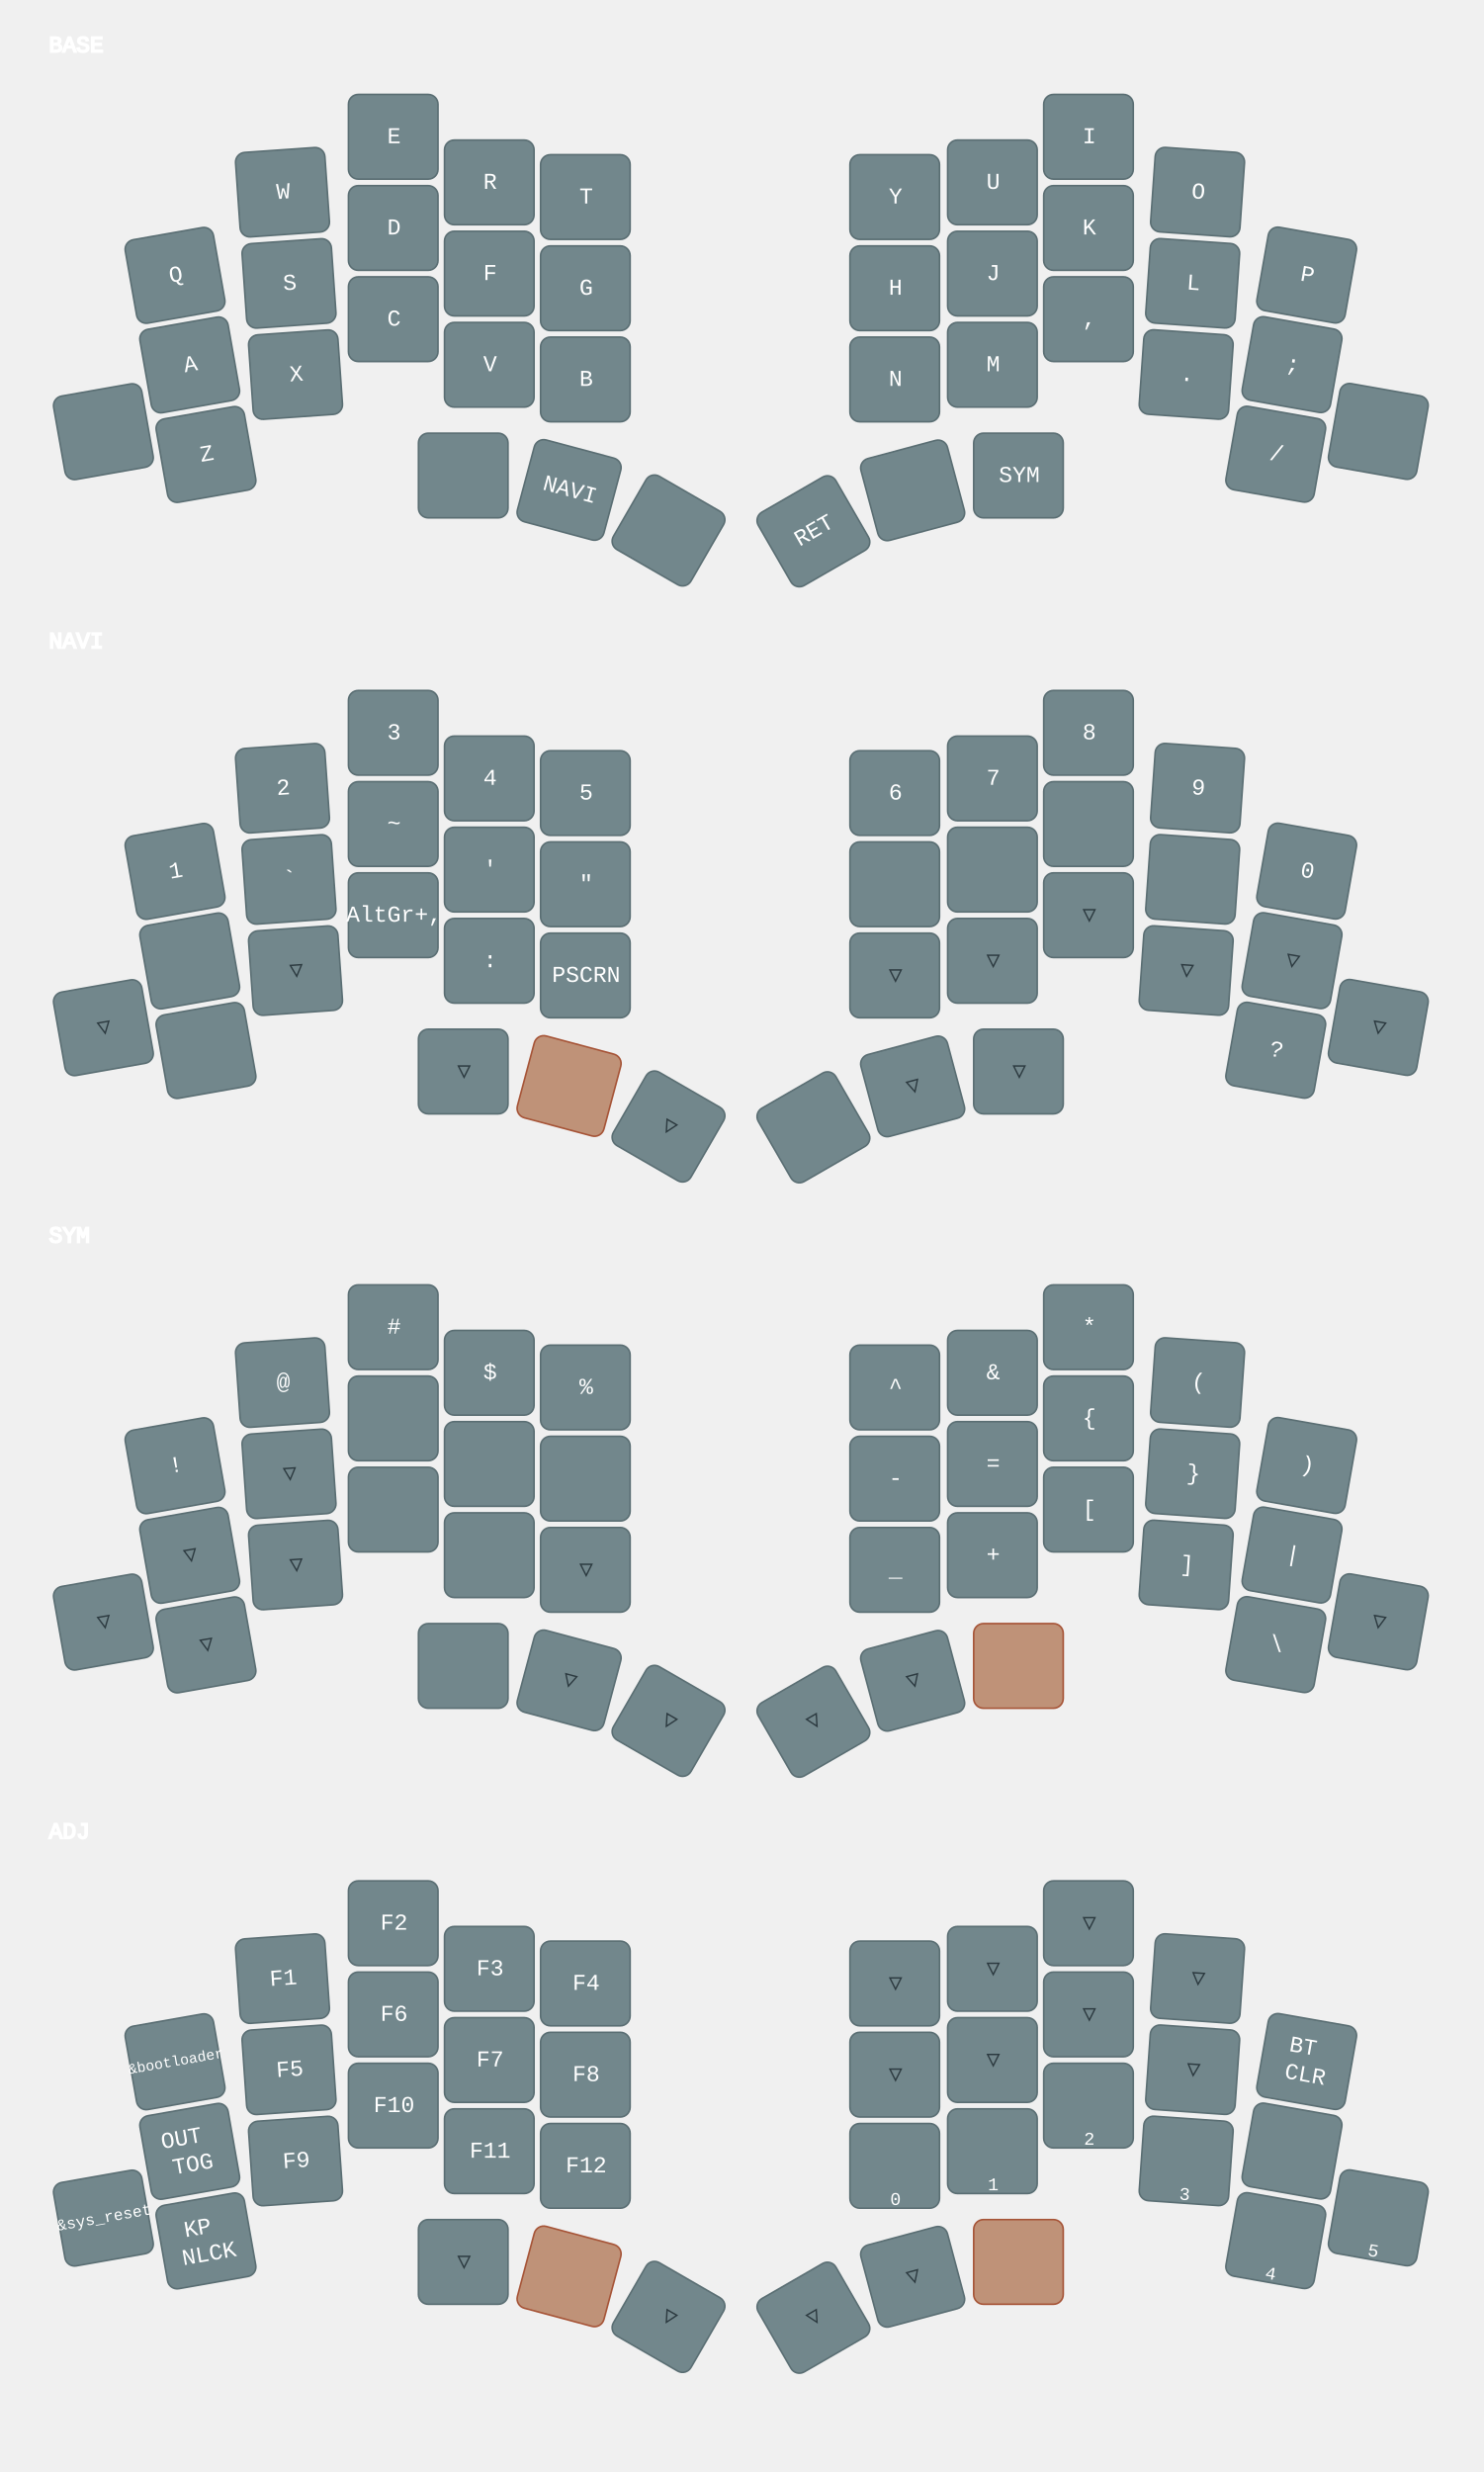
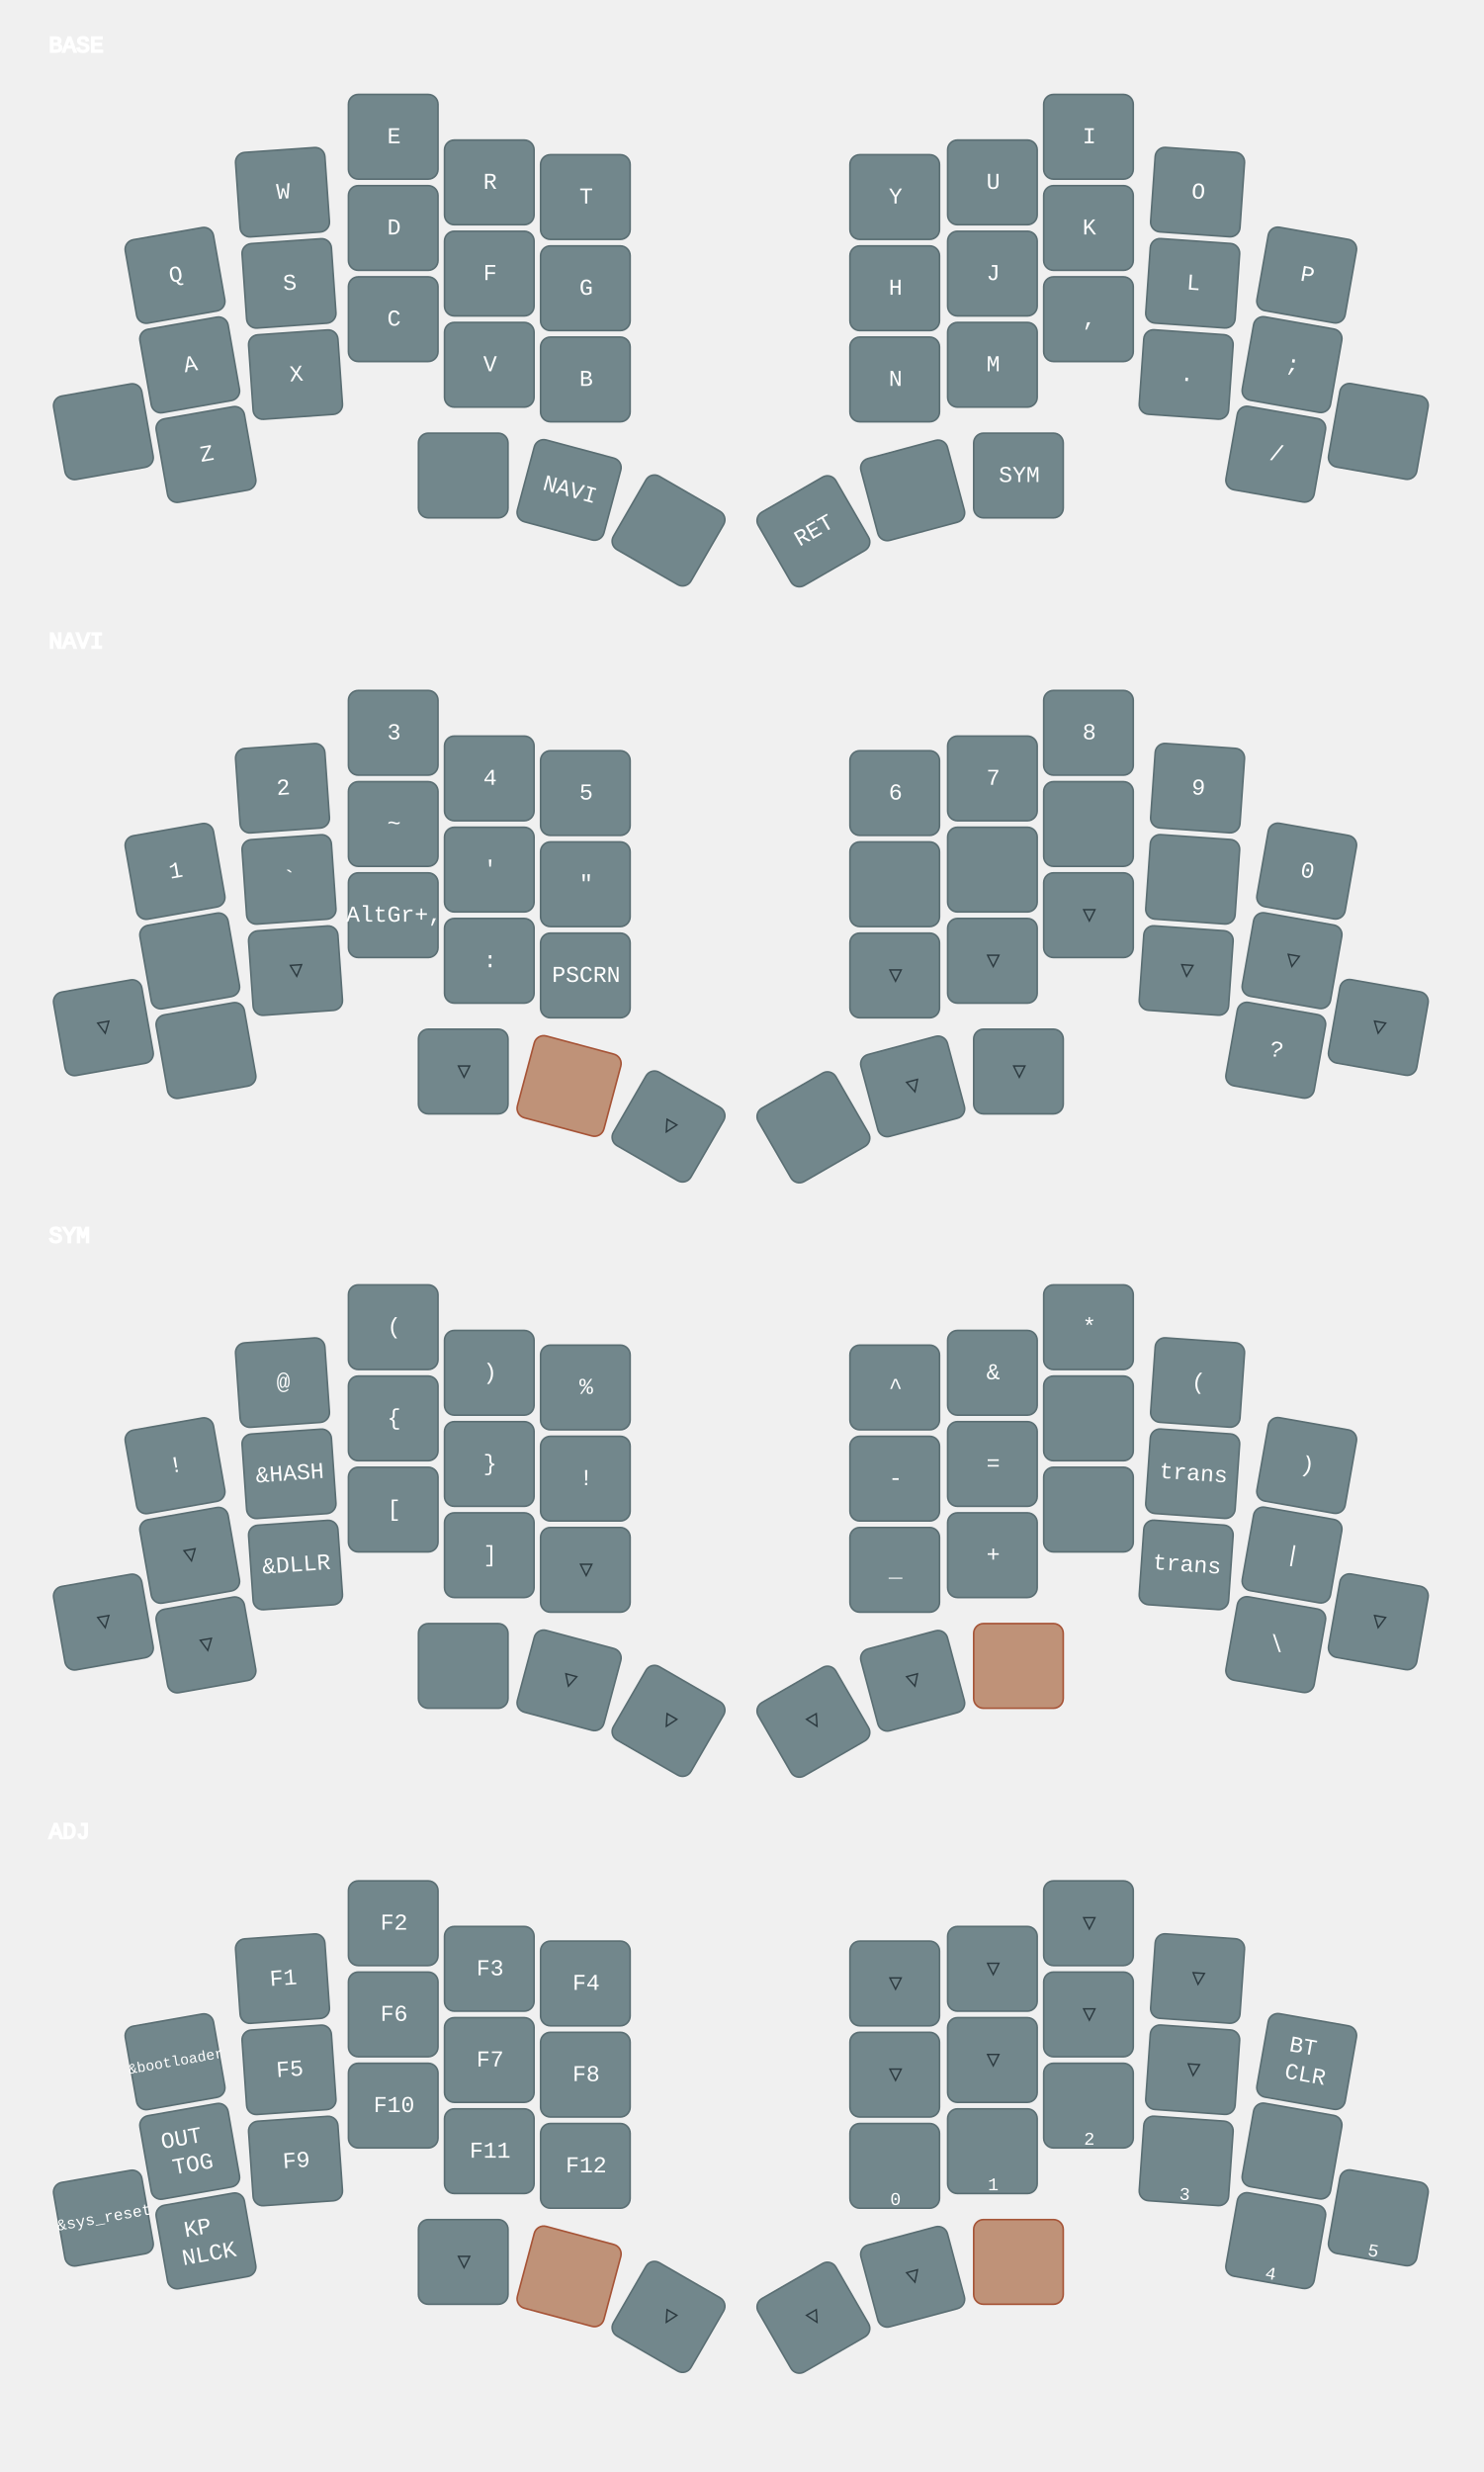
<svg xmlns="http://www.w3.org/2000/svg" xmlns:xlink="http://www.w3.org/1999/xlink" width="911" height="1518" viewBox="0 0 911 1518" class="keymap">
  <defs>/* start glyphs */
<svg id="mdi:apple-keyboard-command">
      <svg id="mdi-apple-keyboard-command" viewBox="0 0 24 24">
        <path d="M6,2A4,4 0 0,1 10,6V8H14V6A4,4 0 0,1 18,2A4,4 0 0,1 22,6A4,4 0 0,1 18,10H16V14H18A4,4 0 0,1 22,18A4,4 0 0,1 18,22A4,4 0 0,1 14,18V16H10V18A4,4 0 0,1 6,22A4,4 0 0,1 2,18A4,4 0 0,1 6,14H8V10H6A4,4 0 0,1 2,6A4,4 0 0,1 6,2M16,18A2,2 0 0,0 18,20A2,2 0 0,0 20,18A2,2 0 0,0 18,16H16V18M14,10H10V14H14V10M6,16A2,2 0 0,0 4,18A2,2 0 0,0 6,20A2,2 0 0,0 8,18V16H6M8,6A2,2 0 0,0 6,4A2,2 0 0,0 4,6A2,2 0 0,0 6,8H8V6M18,8A2,2 0 0,0 20,6A2,2 0 0,0 18,4A2,2 0 0,0 16,6V8H18Z" />
      </svg>
    </svg>
    <svg id="mdi:apple-keyboard-control">
      <svg id="mdi-apple-keyboard-control" viewBox="0 0 24 24">
        <path d="M19.78,11.78L18.36,13.19L12,6.83L5.64,13.19L4.22,11.78L12,4L19.78,11.78Z" />
      </svg>
    </svg>
    <svg id="mdi:apple-keyboard-shift">
      <svg id="mdi-apple-keyboard-shift" viewBox="0 0 24 24">
        <path d="M15,18V12H17.17L12,6.83L6.83,12H9V18H15M12,4L22,14H17V20H7V14H2L12,4Z" />
      </svg>
    </svg>
    <svg id="mdi:arrow-down-bold">
      <svg id="mdi-arrow-down-bold" viewBox="0 0 24 24">
        <path d="M9,4H15V12H19.84L12,19.84L4.16,12H9V4Z" />
      </svg>
    </svg>
    <svg id="mdi:arrow-left-bold">
      <svg id="mdi-arrow-left-bold" viewBox="0 0 24 24">
        <path d="M20,9V15H12V19.84L4.16,12L12,4.16V9H20Z" />
      </svg>
    </svg>
    <svg id="mdi:arrow-right-bold">
      <svg id="mdi-arrow-right-bold" viewBox="0 0 24 24">
        <path d="M4,15V9H12V4.16L19.84,12L12,19.84V15H4Z" />
      </svg>
    </svg>
    <svg id="mdi:arrow-up-bold">
      <svg id="mdi-arrow-up-bold" viewBox="0 0 24 24">
        <path d="M15,20H9V12H4.16L12,4.16L19.84,12H15V20Z" />
      </svg>
    </svg>
    <svg id="mdi:backspace">
      <svg id="mdi-backspace" viewBox="0 0 24 24">
        <path d="M22,3H7C6.31,3 5.77,3.35 5.41,3.88L0,12L5.41,20.11C5.77,20.64 6.31,21 7,21H22A2,2 0 0,0 24,19V5A2,2 0 0,0 22,3M19,15.59L17.59,17L14,13.41L10.41,17L9,15.59L12.59,12L9,8.41L10.41,7L14,10.59L17.59,7L19,8.41L15.41,12" />
      </svg>
    </svg>
    <svg id="mdi:backspace-reverse-outline">
      <svg id="mdi-backspace-reverse-outline" viewBox="0 0 24 24">
        <path d="M5,15.59L6.41,17L10,13.41L13.59,17L15,15.59L11.41,12L15,8.41L13.59,7L10,10.59L6.41,7L5,8.41L8.59,12L5,15.59M2,3A2,2 0 0,0 0,5V19A2,2 0 0,0 2,21H17C17.69,21 18.23,20.64 18.59,20.11L24,12L18.59,3.88C18.23,3.35 17.69,3 17,3H2M2,5H17L21.72,12L17,19H2V5Z" />
      </svg>
    </svg>
    <svg id="mdi:bluetooth-connect">
      <svg id="mdi-bluetooth-connect" viewBox="0 0 24 24">
        <path d="M19,10L17,12L19,14L21,12M14.88,16.29L13,18.17V14.41M13,5.83L14.88,7.71L13,9.58M17.71,7.71L12,2H11V9.58L6.41,5L5,6.41L10.59,12L5,17.58L6.41,19L11,14.41V22H12L17.71,16.29L13.41,12M7,12L5,10L3,12L5,14L7,12Z" />
      </svg>
    </svg>
    <svg id="mdi:bluetooth-off">
      <svg id="mdi-bluetooth-off" viewBox="0 0 24 24">
        <path d="M13,5.83L14.88,7.71L13.28,9.31L14.69,10.72L17.71,7.7L12,2H11V7.03L13,9.03M5.41,4L4,5.41L10.59,12L5,17.59L6.41,19L11,14.41V22H12L16.29,17.71L18.59,20L20,18.59M13,18.17V14.41L14.88,16.29" />
      </svg>
    </svg>
    <svg id="mdi:keyboard-esc">
      <svg id="mdi-keyboard-esc" viewBox="0 0 24 24">
        <path d="M1 7H7V9H3V11H7V13H3V15H7V17H1V7M11 7H15V9H11V11H13C14.11 11 15 11.9 15 13V15C15 16.11 14.11 17 13 17H9V15H13V13H11C9.9 13 9 12.11 9 11V9C9 7.9 9.9 7 11 7M19 7H21C22.11 7 23 7.9 23 9V10H21V9H19V15H21V14H23V15C23 16.11 22.11 17 21 17H19C17.9 17 17 16.11 17 15V9C17 7.9 17.9 7 19 7Z" />
      </svg>
    </svg>
    <svg id="mdi:keyboard-space">
      <svg id="mdi-keyboard-space" viewBox="0 0 24 24">
        <path d="M3 15H5V19H19V15H21V19C21 20.1 20.1 21 19 21H5C3.9 21 3 20.1 3 19V15Z" />
      </svg>
    </svg>
    <svg id="mdi:keyboard-tab">
      <svg id="mdi-keyboard-tab" viewBox="0 0 24 24">
        <path d="M20,18H22V6H20M11.59,7.41L15.17,11H1V13H15.17L11.59,16.58L13,18L19,12L13,6L11.59,7.41Z" />
-       </svg>
-     </svg>
-     <svg id="mdi:play-pause">
-       <svg id="mdi-play-pause" viewBox="0 0 24 24">
-         <path d="M3,5V19L11,12M13,19H16V5H13M18,5V19H21V5" />
-       </svg>
-     </svg>
-     <svg id="mdi:skip-next">
-       <svg id="mdi-skip-next" viewBox="0 0 24 24">
-         <path d="M16,18H18V6H16M6,18L14.5,12L6,6V18Z" />
-       </svg>
-     </svg>
-     <svg id="mdi:skip-previous">
-       <svg id="mdi-skip-previous" viewBox="0 0 24 24">
-         <path d="M6,18V6H8V18H6M9.5,12L18,6V18L9.5,12Z" />
      </svg>
    </svg>
    <svg id="mdi:volume-high">
      <svg id="mdi-volume-high" viewBox="0 0 24 24">
        <path d="M14,3.23V5.29C16.89,6.15 19,8.83 19,12C19,15.17 16.89,17.84 14,18.7V20.77C18,19.86 21,16.28 21,12C21,7.72 18,4.14 14,3.23M16.5,12C16.5,10.23 15.5,8.71 14,7.97V16C15.5,15.29 16.5,13.76 16.5,12M3,9V15H7L12,20V4L7,9H3Z" />
      </svg>
    </svg>
    <svg id="mdi:volume-low">
      <svg id="mdi-volume-low" viewBox="0 0 24 24">
        <path d="M7,9V15H11L16,20V4L11,9H7Z" />
      </svg>
    </svg>
  </defs>/* end glyphs */
<style>/* inherit to force styles through use tags */
svg path {
    fill: inherit;
}

/* font and background color specifications */
svg.keymap {
    font-family: Menlo,SFMono-Regular,Consolas,Liberation Mono,monospace;
    font-size: 14px;
    font-kerning: normal;
    text-rendering: optimizeLegibility;
    fill: #FFF;
    background: #141F26;
}

/* default key styling */
rect.key {
    fill: #72878C;
    stroke: #5A6E73;
    stroke-width: 1;
}

/* default key side styling, only used is draw_key_sides is set */
rect.side {
    filter: brightness(90%);
}

/* color accent for combo boxes */
rect.combo, rect.combo-separate {
    fill: #54929b;
    stroke: #007772;
}

/* color accent for held keys */
rect.held, rect.combo.held {
    stroke: #A65437;
    fill: #BF9278;
    line-height: 2;
}

/* color accent for ghost (optional) keys */
rect.ghost, rect.combo.ghost {
    stroke-dasharray: 4, 4;
    stroke-width: 2;
}

text {
    text-anchor: middle;
    dominant-baseline: middle;
}

/* styling for layer labels */
text.label {
    text-anchor: start;
    stroke: white;
    paint-order: stroke;
}

/* styling for combo tap, and key hold/shifted label text */
text.combo, text.hold, text.shifted {
    font-size: 11px;
}

text.hold {
    text-anchor: middle;
    dominant-baseline: auto;
}

text.shifted {
    text-anchor: middle;
    dominant-baseline: hanging;
}

/* styling for hold/shifted label text in combo box */
text.combo.hold, text.combo.shifted {
    font-size: 8px;
}

/* lighter symbol for transparent keys */
text.trans {
    fill: #2C3A40;
}

/* styling for combo dendrons */
path.combo {
    stroke-width: 1;
    stroke: gray;
    fill: none;
}

/* Start Tabler Icons Cleanup */
/* cannot use height/width with glyphs */
.icon-tabler &gt; path {
    fill: inherit;
    stroke: inherit;
    stroke-width: 2;
}
/* hide tabler's default box */
.icon-tabler &gt; path[stroke="none"][fill="none"] {
    visibility: hidden;
}
/* End Tabler Icons Cleanup */
</style>
  <g transform="translate(30, 0)" class="layer-BASE">
    <text x="0" y="28" class="label" id="BASE">BASE</text>
    <g transform="translate(0, 56)">
      <g transform="translate(78, 113) rotate(-10.0)" class="key keypos-0">
        <rect rx="6" ry="6" x="-28" y="-26" width="55" height="52" class="key" />
        <text x="0" y="0" class="key tap">Q</text>
      </g>
      <g transform="translate(144, 62) rotate(-4.0)" class="key keypos-1">
        <rect rx="6" ry="6" x="-28" y="-26" width="55" height="52" class="key" />
        <text x="0" y="0" class="key tap">W</text>
      </g>
      <g transform="translate(212, 28)" class="key keypos-2">
        <rect rx="6" ry="6" x="-28" y="-26" width="55" height="52" class="key" />
        <text x="0" y="0" class="key tap">E</text>
      </g>
      <g transform="translate(271, 56)" class="key keypos-3">
        <rect rx="6" ry="6" x="-28" y="-26" width="55" height="52" class="key" />
        <text x="0" y="0" class="key tap">R</text>
      </g>
      <g transform="translate(330, 65)" class="key keypos-4">
        <rect rx="6" ry="6" x="-28" y="-26" width="55" height="52" class="key" />
        <text x="0" y="0" class="key tap">T</text>
      </g>
      <g transform="translate(520, 65)" class="key keypos-5">
        <rect rx="6" ry="6" x="-28" y="-26" width="55" height="52" class="key" />
        <text x="0" y="0" class="key tap">Y</text>
      </g>
      <g transform="translate(580, 56)" class="key keypos-6">
        <rect rx="6" ry="6" x="-28" y="-26" width="55" height="52" class="key" />
        <text x="0" y="0" class="key tap">U</text>
      </g>
      <g transform="translate(639, 28)" class="key keypos-7">
        <rect rx="6" ry="6" x="-28" y="-26" width="55" height="52" class="key" />
        <text x="0" y="0" class="key tap">I</text>
      </g>
      <g transform="translate(706, 62) rotate(4.0)" class="key keypos-8">
        <rect rx="6" ry="6" x="-28" y="-26" width="55" height="52" class="key" />
        <text x="0" y="0" class="key tap">O</text>
      </g>
      <g transform="translate(773, 113) rotate(10.0)" class="key keypos-9">
        <rect rx="6" ry="6" x="-28" y="-26" width="55" height="52" class="key" />
        <text x="0" y="0" class="key tap">P</text>
      </g>
      <g transform="translate(87, 168) rotate(-10.0)" class="key keypos-10">
        <rect rx="6" ry="6" x="-28" y="-26" width="55" height="52" class="key" />
        <text x="0" y="0" class="key tap">A</text>
      </g>
      <g transform="translate(148, 118) rotate(-4.0)" class="key keypos-11">
        <rect rx="6" ry="6" x="-28" y="-26" width="55" height="52" class="key" />
        <text x="0" y="0" class="key tap">S</text>
        <use href="#mdi:apple-keyboard-shift" xlink:href="#mdi:apple-keyboard-shift" x="-6" y="12" height="12" width="12.0" class="key hold glyph mdi:apple-keyboard-shift" />
      </g>
      <g transform="translate(212, 84)" class="key keypos-12">
        <rect rx="6" ry="6" x="-28" y="-26" width="55" height="52" class="key" />
        <text x="0" y="0" class="key tap">D</text>
        <use href="#mdi:apple-keyboard-command" xlink:href="#mdi:apple-keyboard-command" x="-6" y="12" height="12" width="12.0" class="key hold glyph mdi:apple-keyboard-command" />
      </g>
      <g transform="translate(271, 112)" class="key keypos-13">
        <rect rx="6" ry="6" x="-28" y="-26" width="55" height="52" class="key" />
        <text x="0" y="0" class="key tap">F</text>
        <use href="#mdi:apple-keyboard-control" xlink:href="#mdi:apple-keyboard-control" x="-6" y="12" height="12" width="12.0" class="key hold glyph mdi:apple-keyboard-control" />
      </g>
      <g transform="translate(330, 121)" class="key keypos-14">
        <rect rx="6" ry="6" x="-28" y="-26" width="55" height="52" class="key" />
        <text x="0" y="0" class="key tap">G</text>
      </g>
      <g transform="translate(520, 121)" class="key keypos-15">
        <rect rx="6" ry="6" x="-28" y="-26" width="55" height="52" class="key" />
        <text x="0" y="0" class="key tap">H</text>
      </g>
      <g transform="translate(580, 112)" class="key keypos-16">
        <rect rx="6" ry="6" x="-28" y="-26" width="55" height="52" class="key" />
        <text x="0" y="0" class="key tap">J</text>
      </g>
      <g transform="translate(639, 84)" class="key keypos-17">
        <rect rx="6" ry="6" x="-28" y="-26" width="55" height="52" class="key" />
        <text x="0" y="0" class="key tap">K</text>
      </g>
      <g transform="translate(703, 118) rotate(4.0)" class="key keypos-18">
        <rect rx="6" ry="6" x="-28" y="-26" width="55" height="52" class="key" />
        <text x="0" y="0" class="key tap">L</text>
      </g>
      <g transform="translate(764, 168) rotate(10.0)" class="key keypos-19">
        <rect rx="6" ry="6" x="-28" y="-26" width="55" height="52" class="key" />
        <text x="0" y="0" class="key tap">;</text>
      </g>
      <g transform="translate(34, 209) rotate(-10.0)" class="key keypos-20">
        <rect rx="6" ry="6" x="-28" y="-26" width="55" height="52" class="key" />
        <use href="#mdi:keyboard-esc" xlink:href="#mdi:keyboard-esc" x="-7" y="-7" height="14" width="14.0" class="key tap glyph mdi:keyboard-esc" />
        <use href="#mdi:apple-keyboard-control" xlink:href="#mdi:apple-keyboard-control" x="-6" y="12" height="12" width="12.0" class="key hold glyph mdi:apple-keyboard-control" />
      </g>
      <g transform="translate(97, 223) rotate(-10.0)" class="key keypos-21">
        <rect rx="6" ry="6" x="-28" y="-26" width="55" height="52" class="key" />
        <text x="0" y="0" class="key tap">Z</text>
      </g>
      <g transform="translate(152, 174) rotate(-4.0)" class="key keypos-22">
        <rect rx="6" ry="6" x="-28" y="-26" width="55" height="52" class="key" />
        <text x="0" y="0" class="key tap">X</text>
      </g>
      <g transform="translate(212, 140)" class="key keypos-23">
        <rect rx="6" ry="6" x="-28" y="-26" width="55" height="52" class="key" />
        <text x="0" y="0" class="key tap">C</text>
      </g>
      <g transform="translate(271, 168)" class="key keypos-24">
        <rect rx="6" ry="6" x="-28" y="-26" width="55" height="52" class="key" />
        <text x="0" y="0" class="key tap">V</text>
      </g>
      <g transform="translate(330, 177)" class="key keypos-25">
        <rect rx="6" ry="6" x="-28" y="-26" width="55" height="52" class="key" />
        <text x="0" y="0" class="key tap">B</text>
      </g>
      <g transform="translate(520, 177)" class="key keypos-26">
        <rect rx="6" ry="6" x="-28" y="-26" width="55" height="52" class="key" />
        <text x="0" y="0" class="key tap">N</text>
      </g>
      <g transform="translate(580, 168)" class="key keypos-27">
        <rect rx="6" ry="6" x="-28" y="-26" width="55" height="52" class="key" />
        <text x="0" y="0" class="key tap">M</text>
      </g>
      <g transform="translate(639, 140)" class="key keypos-28">
        <rect rx="6" ry="6" x="-28" y="-26" width="55" height="52" class="key" />
        <text x="0" y="0" class="key tap">,</text>
      </g>
      <g transform="translate(699, 174) rotate(4.0)" class="key keypos-29">
        <rect rx="6" ry="6" x="-28" y="-26" width="55" height="52" class="key" />
        <text x="0" y="0" class="key tap">.</text>
      </g>
      <g transform="translate(754, 223) rotate(10.0)" class="key keypos-30">
        <rect rx="6" ry="6" x="-28" y="-26" width="55" height="52" class="key" />
        <text x="0" y="0" class="key tap">/</text>
      </g>
      <g transform="translate(817, 209) rotate(10.0)" class="key keypos-31">
        <rect rx="6" ry="6" x="-28" y="-26" width="55" height="52" class="key" />
        <use href="#mdi:apple-keyboard-shift" xlink:href="#mdi:apple-keyboard-shift" x="-7" y="-7" height="14" width="14.0" class="key tap glyph mdi:apple-keyboard-shift" />
      </g>
      <g transform="translate(255, 236)" class="key keypos-32">
        <rect rx="6" ry="6" x="-28" y="-26" width="55" height="52" class="key" />
        <use href="#mdi:backspace" xlink:href="#mdi:backspace" x="-7" y="-7" height="14" width="14.0" class="key tap glyph mdi:backspace" />
        <use href="#mdi:apple-keyboard-command" xlink:href="#mdi:apple-keyboard-command" x="-6" y="12" height="12" width="12.0" class="key hold glyph mdi:apple-keyboard-command" />
      </g>
      <g transform="translate(320, 245) rotate(15.0)" class="key keypos-33">
        <rect rx="6" ry="6" x="-28" y="-26" width="55" height="52" class="key" />
        <a href="#NAVI">
          <text x="0" y="0" class="key tap layer-activator">NAVI</text>
        </a>
      </g>
      <g transform="translate(381, 270) rotate(30.0)" class="key backspace keypos-34">
        <rect rx="6" ry="6" x="-28" y="-26" width="55" height="52" class="key backspace" />
        <use href="#mdi:backspace" xlink:href="#mdi:backspace" x="-7" y="-7" height="14" width="14.0" class="key backspace tap glyph mdi:backspace" />
      </g>
      <g transform="translate(470, 270) rotate(-30.0)" class="key keypos-35">
        <rect rx="6" ry="6" x="-28" y="-26" width="55" height="52" class="key" />
        <text x="0" y="0" class="key tap">RET</text>
      </g>
      <g transform="translate(531, 245) rotate(-15.0)" class="key keypos-36">
        <rect rx="6" ry="6" x="-28" y="-26" width="55" height="52" class="key" />
        <use href="#mdi:keyboard-space" xlink:href="#mdi:keyboard-space" x="-7" y="-7" height="14" width="14.0" class="key tap glyph mdi:keyboard-space" />
      </g>
      <g transform="translate(596, 236)" class="key keypos-37">
        <rect rx="6" ry="6" x="-28" y="-26" width="55" height="52" class="key" />
        <a href="#SYM">
          <text x="0" y="0" class="key tap layer-activator">SYM</text>
        </a>
      </g>
    </g>
  </g>
  <g transform="translate(30, 366)" class="layer-NAVI">
    <text x="0" y="28" class="label" id="NAVI">NAVI</text>
    <g transform="translate(0, 56)">
      <g transform="translate(78, 113) rotate(-10.0)" class="key keypos-0">
        <rect rx="6" ry="6" x="-28" y="-26" width="55" height="52" class="key" />
        <text x="0" y="0" class="key tap">1</text>
      </g>
      <g transform="translate(144, 62) rotate(-4.0)" class="key keypos-1">
        <rect rx="6" ry="6" x="-28" y="-26" width="55" height="52" class="key" />
        <text x="0" y="0" class="key tap">2</text>
      </g>
      <g transform="translate(212, 28)" class="key keypos-2">
        <rect rx="6" ry="6" x="-28" y="-26" width="55" height="52" class="key" />
        <text x="0" y="0" class="key tap">3</text>
      </g>
      <g transform="translate(271, 56)" class="key keypos-3">
        <rect rx="6" ry="6" x="-28" y="-26" width="55" height="52" class="key" />
        <text x="0" y="0" class="key tap">4</text>
      </g>
      <g transform="translate(330, 65)" class="key keypos-4">
        <rect rx="6" ry="6" x="-28" y="-26" width="55" height="52" class="key" />
        <text x="0" y="0" class="key tap">5</text>
      </g>
      <g transform="translate(520, 65)" class="key keypos-5">
        <rect rx="6" ry="6" x="-28" y="-26" width="55" height="52" class="key" />
        <text x="0" y="0" class="key tap">6</text>
      </g>
      <g transform="translate(580, 56)" class="key keypos-6">
        <rect rx="6" ry="6" x="-28" y="-26" width="55" height="52" class="key" />
        <text x="0" y="0" class="key tap">7</text>
      </g>
      <g transform="translate(639, 28)" class="key keypos-7">
        <rect rx="6" ry="6" x="-28" y="-26" width="55" height="52" class="key" />
        <text x="0" y="0" class="key tap">8</text>
      </g>
      <g transform="translate(706, 62) rotate(4.0)" class="key keypos-8">
        <rect rx="6" ry="6" x="-28" y="-26" width="55" height="52" class="key" />
        <text x="0" y="0" class="key tap">9</text>
      </g>
      <g transform="translate(773, 113) rotate(10.0)" class="key keypos-9">
        <rect rx="6" ry="6" x="-28" y="-26" width="55" height="52" class="key" />
        <text x="0" y="0" class="key tap">0</text>
      </g>
      <g transform="translate(87, 168) rotate(-10.0)" class="key keypos-10">
        <rect rx="6" ry="6" x="-28" y="-26" width="55" height="52" class="key" />
        <use href="#mdi:keyboard-tab" xlink:href="#mdi:keyboard-tab" x="-7" y="-7" height="14" width="14.0" class="key tap glyph mdi:keyboard-tab" />
      </g>
      <g transform="translate(148, 118) rotate(-4.0)" class="key keypos-11">
        <rect rx="6" ry="6" x="-28" y="-26" width="55" height="52" class="key" />
        <text x="0" y="0" class="key tap">`</text>
      </g>
      <g transform="translate(212, 84)" class="key keypos-12">
        <rect rx="6" ry="6" x="-28" y="-26" width="55" height="52" class="key" />
        <text x="0" y="0" class="key tap">~</text>
      </g>
      <g transform="translate(271, 112)" class="key keypos-13">
        <rect rx="6" ry="6" x="-28" y="-26" width="55" height="52" class="key" />
        <text x="0" y="0" class="key tap">'</text>
      </g>
      <g transform="translate(330, 121)" class="key keypos-14">
        <rect rx="6" ry="6" x="-28" y="-26" width="55" height="52" class="key" />
        <text x="0" y="0" class="key tap">"</text>
      </g>
      <g transform="translate(520, 121)" class="key keypos-15">
        <rect rx="6" ry="6" x="-28" y="-26" width="55" height="52" class="key" />
        <use href="#mdi:arrow-left-bold" xlink:href="#mdi:arrow-left-bold" x="-7" y="-7" height="14" width="14.0" class="key tap glyph mdi:arrow-left-bold" />
      </g>
      <g transform="translate(580, 112)" class="key keypos-16">
        <rect rx="6" ry="6" x="-28" y="-26" width="55" height="52" class="key" />
        <use href="#mdi:arrow-down-bold" xlink:href="#mdi:arrow-down-bold" x="-7" y="-7" height="14" width="14.0" class="key tap glyph mdi:arrow-down-bold" />
      </g>
      <g transform="translate(639, 84)" class="key keypos-17">
        <rect rx="6" ry="6" x="-28" y="-26" width="55" height="52" class="key" />
        <use href="#mdi:arrow-up-bold" xlink:href="#mdi:arrow-up-bold" x="-7" y="-7" height="14" width="14.0" class="key tap glyph mdi:arrow-up-bold" />
      </g>
      <g transform="translate(703, 118) rotate(4.0)" class="key keypos-18">
        <rect rx="6" ry="6" x="-28" y="-26" width="55" height="52" class="key" />
        <use href="#mdi:arrow-right-bold" xlink:href="#mdi:arrow-right-bold" x="-7" y="-7" height="14" width="14.0" class="key tap glyph mdi:arrow-right-bold" />
      </g>
      <g transform="translate(764, 168) rotate(10.0)" class="key trans keypos-19">
        <rect rx="6" ry="6" x="-28" y="-26" width="55" height="52" class="key trans" />
        <text x="0" y="0" class="key trans tap">▽</text>
      </g>
      <g transform="translate(34, 209) rotate(-10.0)" class="key trans keypos-20">
        <rect rx="6" ry="6" x="-28" y="-26" width="55" height="52" class="key trans" />
        <text x="0" y="0" class="key trans tap">▽</text>
      </g>
      <g transform="translate(97, 223) rotate(-10.0)" class="key keypos-21">
        <rect rx="6" ry="6" x="-28" y="-26" width="55" height="52" class="key" />
        <use href="#mdi:apple-keyboard-shift" xlink:href="#mdi:apple-keyboard-shift" x="-7" y="-7" height="14" width="14.0" class="key tap glyph mdi:apple-keyboard-shift" />
      </g>
      <g transform="translate(152, 174) rotate(-4.0)" class="key trans keypos-22">
        <rect rx="6" ry="6" x="-28" y="-26" width="55" height="52" class="key trans" />
        <text x="0" y="0" class="key trans tap">▽</text>
      </g>
      <g transform="translate(212, 140)" class="key keypos-23">
        <rect rx="6" ry="6" x="-28" y="-26" width="55" height="52" class="key" />
        <text x="0" y="0" class="key tap">AltGr+,</text>
      </g>
      <g transform="translate(271, 168)" class="key keypos-24">
        <rect rx="6" ry="6" x="-28" y="-26" width="55" height="52" class="key" />
        <text x="0" y="0" class="key tap">:</text>
      </g>
      <g transform="translate(330, 177)" class="key keypos-25">
        <rect rx="6" ry="6" x="-28" y="-26" width="55" height="52" class="key" />
        <text x="0" y="0" class="key tap">PSCRN</text>
      </g>
      <g transform="translate(520, 177)" class="key trans keypos-26">
        <rect rx="6" ry="6" x="-28" y="-26" width="55" height="52" class="key trans" />
        <text x="0" y="0" class="key trans tap">▽</text>
      </g>
      <g transform="translate(580, 168)" class="key trans keypos-27">
        <rect rx="6" ry="6" x="-28" y="-26" width="55" height="52" class="key trans" />
        <text x="0" y="0" class="key trans tap">▽</text>
      </g>
      <g transform="translate(639, 140)" class="key trans keypos-28">
        <rect rx="6" ry="6" x="-28" y="-26" width="55" height="52" class="key trans" />
        <text x="0" y="0" class="key trans tap">▽</text>
      </g>
      <g transform="translate(699, 174) rotate(4.0)" class="key trans keypos-29">
        <rect rx="6" ry="6" x="-28" y="-26" width="55" height="52" class="key trans" />
        <text x="0" y="0" class="key trans tap">▽</text>
      </g>
      <g transform="translate(754, 223) rotate(10.0)" class="key keypos-30">
        <rect rx="6" ry="6" x="-28" y="-26" width="55" height="52" class="key" />
        <text x="0" y="0" class="key tap">?</text>
      </g>
      <g transform="translate(817, 209) rotate(10.0)" class="key trans keypos-31">
        <rect rx="6" ry="6" x="-28" y="-26" width="55" height="52" class="key trans" />
        <text x="0" y="0" class="key trans tap">▽</text>
      </g>
      <g transform="translate(255, 236)" class="key trans keypos-32">
        <rect rx="6" ry="6" x="-28" y="-26" width="55" height="52" class="key trans" />
        <text x="0" y="0" class="key trans tap">▽</text>
      </g>
      <g transform="translate(320, 245) rotate(15.0)" class="key held keypos-33">
        <rect rx="6" ry="6" x="-28" y="-26" width="55" height="52" class="key held" />
      </g>
      <g transform="translate(381, 270) rotate(30.0)" class="key trans keypos-34">
        <rect rx="6" ry="6" x="-28" y="-26" width="55" height="52" class="key trans" />
        <text x="0" y="0" class="key trans tap">▽</text>
      </g>
      <g transform="translate(470, 270) rotate(-30.0)" class="key backspace keypos-35">
        <rect rx="6" ry="6" x="-28" y="-26" width="55" height="52" class="key backspace" />
        <use href="#mdi:backspace" xlink:href="#mdi:backspace" x="-7" y="-7" height="14" width="14.0" class="key backspace tap glyph mdi:backspace" />
      </g>
      <g transform="translate(531, 245) rotate(-15.0)" class="key trans keypos-36">
        <rect rx="6" ry="6" x="-28" y="-26" width="55" height="52" class="key trans" />
        <text x="0" y="0" class="key trans tap">▽</text>
      </g>
      <g transform="translate(596, 236)" class="key trans keypos-37">
        <rect rx="6" ry="6" x="-28" y="-26" width="55" height="52" class="key trans" />
        <text x="0" y="0" class="key trans tap">▽</text>
      </g>
    </g>
  </g>
  <g transform="translate(30, 731)" class="layer-SYM">
    <text x="0" y="28" class="label" id="SYM">SYM</text>
    <g transform="translate(0, 56)">
      <g transform="translate(78, 113) rotate(-10.0)" class="key keypos-0">
        <rect rx="6" ry="6" x="-28" y="-26" width="55" height="52" class="key" />
        <text x="0" y="0" class="key tap">!</text>
      </g>
      <g transform="translate(144, 62) rotate(-4.0)" class="key keypos-1">
        <rect rx="6" ry="6" x="-28" y="-26" width="55" height="52" class="key" />
        <text x="0" y="0" class="key tap">@</text>
      </g>
      <g transform="translate(212, 28)" class="key keypos-2">
        <rect rx="6" ry="6" x="-28" y="-26" width="55" height="52" class="key" />
-         <text x="0" y="0" class="key tap">#</text>
+         <text x="0" y="0" class="key tap">(</text>
      </g>
      <g transform="translate(271, 56)" class="key keypos-3">
        <rect rx="6" ry="6" x="-28" y="-26" width="55" height="52" class="key" />
-         <text x="0" y="0" class="key tap">$</text>
+         <text x="0" y="0" class="key tap">)</text>
      </g>
      <g transform="translate(330, 65)" class="key keypos-4">
        <rect rx="6" ry="6" x="-28" y="-26" width="55" height="52" class="key" />
        <text x="0" y="0" class="key tap">%</text>
      </g>
      <g transform="translate(520, 65)" class="key keypos-5">
        <rect rx="6" ry="6" x="-28" y="-26" width="55" height="52" class="key" />
        <text x="0" y="0" class="key tap">^</text>
      </g>
      <g transform="translate(580, 56)" class="key keypos-6">
        <rect rx="6" ry="6" x="-28" y="-26" width="55" height="52" class="key" />
        <text x="0" y="0" class="key tap">&amp;</text>
      </g>
      <g transform="translate(639, 28)" class="key keypos-7">
        <rect rx="6" ry="6" x="-28" y="-26" width="55" height="52" class="key" />
        <text x="0" y="0" class="key tap">*</text>
      </g>
      <g transform="translate(706, 62) rotate(4.0)" class="key keypos-8">
        <rect rx="6" ry="6" x="-28" y="-26" width="55" height="52" class="key" />
        <text x="0" y="0" class="key tap">(</text>
      </g>
      <g transform="translate(773, 113) rotate(10.0)" class="key keypos-9">
        <rect rx="6" ry="6" x="-28" y="-26" width="55" height="52" class="key" />
        <text x="0" y="0" class="key tap">)</text>
      </g>
      <g transform="translate(87, 168) rotate(-10.0)" class="key trans keypos-10">
        <rect rx="6" ry="6" x="-28" y="-26" width="55" height="52" class="key trans" />
        <text x="0" y="0" class="key trans tap">▽</text>
      </g>
-       <g transform="translate(148, 118) rotate(-4.0)" class="key trans keypos-11">
-         <rect rx="6" ry="6" x="-28" y="-26" width="55" height="52" class="key trans" />
-         <text x="0" y="0" class="key trans tap">▽</text>
+       <g transform="translate(148, 118) rotate(-4.0)" class="key keypos-11">
+         <rect rx="6" ry="6" x="-28" y="-26" width="55" height="52" class="key" />
+         <text x="0" y="0" class="key tap">&amp;HASH</text>
      </g>
      <g transform="translate(212, 84)" class="key keypos-12">
        <rect rx="6" ry="6" x="-28" y="-26" width="55" height="52" class="key" />
+         <text x="0" y="0" class="key tap">{</text>
+       </g>
+       <g transform="translate(271, 112)" class="key keypos-13">
+         <rect rx="6" ry="6" x="-28" y="-26" width="55" height="52" class="key" />
+         <text x="0" y="0" class="key tap">}</text>
+       </g>
+       <g transform="translate(330, 121)" class="key keypos-14">
+         <rect rx="6" ry="6" x="-28" y="-26" width="55" height="52" class="key" />
+         <text x="0" y="0" class="key tap">!</text>
+       </g>
+       <g transform="translate(520, 121)" class="key keypos-15">
+         <rect rx="6" ry="6" x="-28" y="-26" width="55" height="52" class="key" />
+         <text x="0" y="0" class="key tap">-</text>
+       </g>
+       <g transform="translate(580, 112)" class="key keypos-16">
+         <rect rx="6" ry="6" x="-28" y="-26" width="55" height="52" class="key" />
+         <text x="0" y="0" class="key tap">=</text>
+       </g>
+       <g transform="translate(639, 84)" class="key keypos-17">
+         <rect rx="6" ry="6" x="-28" y="-26" width="55" height="52" class="key" />
        <use href="#mdi:volume-high" xlink:href="#mdi:volume-high" x="-7" y="-7" height="14" width="14.0" class="key tap glyph mdi:volume-high" />
      </g>
-       <g transform="translate(271, 112)" class="key keypos-13">
-         <rect rx="6" ry="6" x="-28" y="-26" width="55" height="52" class="key" />
-         <use href="#mdi:skip-next" xlink:href="#mdi:skip-next" x="-7" y="-7" height="14" width="14.0" class="key tap glyph mdi:skip-next" />
-       </g>
-       <g transform="translate(330, 121)" class="key keypos-14">
-         <rect rx="6" ry="6" x="-28" y="-26" width="55" height="52" class="key" />
-         <use href="#mdi:play-pause" xlink:href="#mdi:play-pause" x="-7" y="-7" height="14" width="14.0" class="key tap glyph mdi:play-pause" />
-       </g>
-       <g transform="translate(520, 121)" class="key keypos-15">
-         <rect rx="6" ry="6" x="-28" y="-26" width="55" height="52" class="key" />
-         <text x="0" y="0" class="key tap">-</text>
-       </g>
-       <g transform="translate(580, 112)" class="key keypos-16">
-         <rect rx="6" ry="6" x="-28" y="-26" width="55" height="52" class="key" />
-         <text x="0" y="0" class="key tap">=</text>
-       </g>
-       <g transform="translate(639, 84)" class="key keypos-17">
-         <rect rx="6" ry="6" x="-28" y="-26" width="55" height="52" class="key" />
-         <text x="0" y="0" class="key tap">{</text>
-       </g>
      <g transform="translate(703, 118) rotate(4.0)" class="key keypos-18">
        <rect rx="6" ry="6" x="-28" y="-26" width="55" height="52" class="key" />
-         <text x="0" y="0" class="key tap">}</text>
+         <text x="0" y="0" class="key tap">trans</text>
      </g>
      <g transform="translate(764, 168) rotate(10.0)" class="key keypos-19">
        <rect rx="6" ry="6" x="-28" y="-26" width="55" height="52" class="key" />
        <text x="0" y="0" class="key tap">|</text>
      </g>
      <g transform="translate(34, 209) rotate(-10.0)" class="key trans keypos-20">
        <rect rx="6" ry="6" x="-28" y="-26" width="55" height="52" class="key trans" />
        <text x="0" y="0" class="key trans tap">▽</text>
      </g>
      <g transform="translate(97, 223) rotate(-10.0)" class="key trans keypos-21">
        <rect rx="6" ry="6" x="-28" y="-26" width="55" height="52" class="key trans" />
        <text x="0" y="0" class="key trans tap">▽</text>
      </g>
-       <g transform="translate(152, 174) rotate(-4.0)" class="key trans keypos-22">
-         <rect rx="6" ry="6" x="-28" y="-26" width="55" height="52" class="key trans" />
-         <text x="0" y="0" class="key trans tap">▽</text>
+       <g transform="translate(152, 174) rotate(-4.0)" class="key keypos-22">
+         <rect rx="6" ry="6" x="-28" y="-26" width="55" height="52" class="key" />
+         <text x="0" y="0" class="key tap">&amp;DLLR</text>
      </g>
      <g transform="translate(212, 140)" class="key keypos-23">
        <rect rx="6" ry="6" x="-28" y="-26" width="55" height="52" class="key" />
+         <text x="0" y="0" class="key tap">[</text>
+       </g>
+       <g transform="translate(271, 168)" class="key keypos-24">
+         <rect rx="6" ry="6" x="-28" y="-26" width="55" height="52" class="key" />
+         <text x="0" y="0" class="key tap">]</text>
+       </g>
+       <g transform="translate(330, 177)" class="key trans keypos-25">
+         <rect rx="6" ry="6" x="-28" y="-26" width="55" height="52" class="key trans" />
+         <text x="0" y="0" class="key trans tap">▽</text>
+       </g>
+       <g transform="translate(520, 177)" class="key keypos-26">
+         <rect rx="6" ry="6" x="-28" y="-26" width="55" height="52" class="key" />
+         <text x="0" y="0" class="key tap">_</text>
+       </g>
+       <g transform="translate(580, 168)" class="key keypos-27">
+         <rect rx="6" ry="6" x="-28" y="-26" width="55" height="52" class="key" />
+         <text x="0" y="0" class="key tap">+</text>
+       </g>
+       <g transform="translate(639, 140)" class="key keypos-28">
+         <rect rx="6" ry="6" x="-28" y="-26" width="55" height="52" class="key" />
        <use href="#mdi:volume-low" xlink:href="#mdi:volume-low" x="-7" y="-7" height="14" width="14.0" class="key tap glyph mdi:volume-low" />
      </g>
-       <g transform="translate(271, 168)" class="key keypos-24">
-         <rect rx="6" ry="6" x="-28" y="-26" width="55" height="52" class="key" />
-         <use href="#mdi:skip-previous" xlink:href="#mdi:skip-previous" x="-7" y="-7" height="14" width="14.0" class="key tap glyph mdi:skip-previous" />
-       </g>
-       <g transform="translate(330, 177)" class="key trans keypos-25">
-         <rect rx="6" ry="6" x="-28" y="-26" width="55" height="52" class="key trans" />
-         <text x="0" y="0" class="key trans tap">▽</text>
-       </g>
-       <g transform="translate(520, 177)" class="key keypos-26">
-         <rect rx="6" ry="6" x="-28" y="-26" width="55" height="52" class="key" />
-         <text x="0" y="0" class="key tap">_</text>
-       </g>
-       <g transform="translate(580, 168)" class="key keypos-27">
-         <rect rx="6" ry="6" x="-28" y="-26" width="55" height="52" class="key" />
-         <text x="0" y="0" class="key tap">+</text>
-       </g>
-       <g transform="translate(639, 140)" class="key keypos-28">
-         <rect rx="6" ry="6" x="-28" y="-26" width="55" height="52" class="key" />
-         <text x="0" y="0" class="key tap">[</text>
-       </g>
      <g transform="translate(699, 174) rotate(4.0)" class="key keypos-29">
        <rect rx="6" ry="6" x="-28" y="-26" width="55" height="52" class="key" />
-         <text x="0" y="0" class="key tap">]</text>
+         <text x="0" y="0" class="key tap">trans</text>
      </g>
      <g transform="translate(754, 223) rotate(10.0)" class="key keypos-30">
        <rect rx="6" ry="6" x="-28" y="-26" width="55" height="52" class="key" />
        <text x="0" y="0" class="key tap">\</text>
      </g>
      <g transform="translate(817, 209) rotate(10.0)" class="key trans keypos-31">
        <rect rx="6" ry="6" x="-28" y="-26" width="55" height="52" class="key trans" />
        <text x="0" y="0" class="key trans tap">▽</text>
      </g>
      <g transform="translate(255, 236)" class="key keypos-32">
        <rect rx="6" ry="6" x="-28" y="-26" width="55" height="52" class="key" />
        <use href="#mdi:backspace-reverse-outline" xlink:href="#mdi:backspace-reverse-outline" x="-7" y="-7" height="14" width="14.0" class="key tap glyph mdi:backspace-reverse-outline" />
        <use href="#mdi:apple-keyboard-command" xlink:href="#mdi:apple-keyboard-command" x="-6" y="12" height="12" width="12.0" class="key hold glyph mdi:apple-keyboard-command" />
      </g>
      <g transform="translate(320, 245) rotate(15.0)" class="key trans keypos-33">
        <rect rx="6" ry="6" x="-28" y="-26" width="55" height="52" class="key trans" />
        <text x="0" y="0" class="key trans tap">▽</text>
      </g>
      <g transform="translate(381, 270) rotate(30.0)" class="key trans keypos-34">
        <rect rx="6" ry="6" x="-28" y="-26" width="55" height="52" class="key trans" />
        <text x="0" y="0" class="key trans tap">▽</text>
      </g>
      <g transform="translate(470, 270) rotate(-30.0)" class="key trans keypos-35">
        <rect rx="6" ry="6" x="-28" y="-26" width="55" height="52" class="key trans" />
        <text x="0" y="0" class="key trans tap">▽</text>
      </g>
      <g transform="translate(531, 245) rotate(-15.0)" class="key trans keypos-36">
        <rect rx="6" ry="6" x="-28" y="-26" width="55" height="52" class="key trans" />
        <text x="0" y="0" class="key trans tap">▽</text>
      </g>
      <g transform="translate(596, 236)" class="key held keypos-37">
        <rect rx="6" ry="6" x="-28" y="-26" width="55" height="52" class="key held" />
      </g>
    </g>
  </g>
  <g transform="translate(30, 1097)" class="layer-ADJ">
    <text x="0" y="28" class="label" id="ADJ">ADJ</text>
    <g transform="translate(0, 56)">
      <g transform="translate(78, 113) rotate(-10.0)" class="key keypos-0">
        <rect rx="6" ry="6" x="-28" y="-26" width="55" height="52" class="key" />
        <text x="0" y="0" class="key tap">
          <tspan style="font-size: 64%">&amp;bootloader</tspan>
        </text>
      </g>
      <g transform="translate(144, 62) rotate(-4.0)" class="key keypos-1">
        <rect rx="6" ry="6" x="-28" y="-26" width="55" height="52" class="key" />
        <text x="0" y="0" class="key tap">F1</text>
      </g>
      <g transform="translate(212, 28)" class="key keypos-2">
        <rect rx="6" ry="6" x="-28" y="-26" width="55" height="52" class="key" />
        <text x="0" y="0" class="key tap">F2</text>
      </g>
      <g transform="translate(271, 56)" class="key keypos-3">
        <rect rx="6" ry="6" x="-28" y="-26" width="55" height="52" class="key" />
        <text x="0" y="0" class="key tap">F3</text>
      </g>
      <g transform="translate(330, 65)" class="key keypos-4">
        <rect rx="6" ry="6" x="-28" y="-26" width="55" height="52" class="key" />
        <text x="0" y="0" class="key tap">F4</text>
      </g>
      <g transform="translate(520, 65)" class="key trans keypos-5">
        <rect rx="6" ry="6" x="-28" y="-26" width="55" height="52" class="key trans" />
        <text x="0" y="0" class="key trans tap">▽</text>
      </g>
      <g transform="translate(580, 56)" class="key trans keypos-6">
        <rect rx="6" ry="6" x="-28" y="-26" width="55" height="52" class="key trans" />
        <text x="0" y="0" class="key trans tap">▽</text>
      </g>
      <g transform="translate(639, 28)" class="key trans keypos-7">
        <rect rx="6" ry="6" x="-28" y="-26" width="55" height="52" class="key trans" />
        <text x="0" y="0" class="key trans tap">▽</text>
      </g>
      <g transform="translate(706, 62) rotate(4.0)" class="key trans keypos-8">
        <rect rx="6" ry="6" x="-28" y="-26" width="55" height="52" class="key trans" />
        <text x="0" y="0" class="key trans tap">▽</text>
      </g>
      <g transform="translate(773, 113) rotate(10.0)" class="key keypos-9">
        <rect rx="6" ry="6" x="-28" y="-26" width="55" height="52" class="key" />
        <text x="0" y="0" class="key tap">
          <tspan x="0" dy="-0.6em">BT</tspan>
          <tspan x="0" dy="1.2em">CLR</tspan>
        </text>
      </g>
      <g transform="translate(87, 168) rotate(-10.0)" class="key keypos-10">
        <rect rx="6" ry="6" x="-28" y="-26" width="55" height="52" class="key" />
        <text x="0" y="0" class="key tap">
          <tspan x="0" dy="-0.6em">OUT</tspan>
          <tspan x="0" dy="1.2em">TOG</tspan>
        </text>
      </g>
      <g transform="translate(148, 118) rotate(-4.0)" class="key keypos-11">
        <rect rx="6" ry="6" x="-28" y="-26" width="55" height="52" class="key" />
        <text x="0" y="0" class="key tap">F5</text>
      </g>
      <g transform="translate(212, 84)" class="key keypos-12">
        <rect rx="6" ry="6" x="-28" y="-26" width="55" height="52" class="key" />
        <text x="0" y="0" class="key tap">F6</text>
      </g>
      <g transform="translate(271, 112)" class="key keypos-13">
        <rect rx="6" ry="6" x="-28" y="-26" width="55" height="52" class="key" />
        <text x="0" y="0" class="key tap">F7</text>
      </g>
      <g transform="translate(330, 121)" class="key keypos-14">
        <rect rx="6" ry="6" x="-28" y="-26" width="55" height="52" class="key" />
        <text x="0" y="0" class="key tap">F8</text>
      </g>
      <g transform="translate(520, 121)" class="key trans keypos-15">
        <rect rx="6" ry="6" x="-28" y="-26" width="55" height="52" class="key trans" />
        <text x="0" y="0" class="key trans tap">▽</text>
      </g>
      <g transform="translate(580, 112)" class="key trans keypos-16">
        <rect rx="6" ry="6" x="-28" y="-26" width="55" height="52" class="key trans" />
        <text x="0" y="0" class="key trans tap">▽</text>
      </g>
      <g transform="translate(639, 84)" class="key trans keypos-17">
        <rect rx="6" ry="6" x="-28" y="-26" width="55" height="52" class="key trans" />
        <text x="0" y="0" class="key trans tap">▽</text>
      </g>
      <g transform="translate(703, 118) rotate(4.0)" class="key trans keypos-18">
        <rect rx="6" ry="6" x="-28" y="-26" width="55" height="52" class="key trans" />
        <text x="0" y="0" class="key trans tap">▽</text>
      </g>
      <g transform="translate(764, 168) rotate(10.0)" class="key keypos-19">
        <rect rx="6" ry="6" x="-28" y="-26" width="55" height="52" class="key" />
        <use href="#mdi:bluetooth-off" xlink:href="#mdi:bluetooth-off" x="-7" y="-7" height="14" width="14.0" class="key tap glyph mdi:bluetooth-off" />
      </g>
      <g transform="translate(34, 209) rotate(-10.0)" class="key keypos-20">
        <rect rx="6" ry="6" x="-28" y="-26" width="55" height="52" class="key" />
        <text x="0" y="0" class="key tap">
          <tspan style="font-size: 70%">&amp;sys_reset</tspan>
        </text>
      </g>
      <g transform="translate(97, 223) rotate(-10.0)" class="key keypos-21">
        <rect rx="6" ry="6" x="-28" y="-26" width="55" height="52" class="key" />
        <text x="0" y="0" class="key tap">
          <tspan x="0" dy="-0.6em">KP</tspan>
          <tspan x="0" dy="1.2em">NLCK</tspan>
        </text>
      </g>
      <g transform="translate(152, 174) rotate(-4.0)" class="key keypos-22">
        <rect rx="6" ry="6" x="-28" y="-26" width="55" height="52" class="key" />
        <text x="0" y="0" class="key tap">F9</text>
      </g>
      <g transform="translate(212, 140)" class="key keypos-23">
        <rect rx="6" ry="6" x="-28" y="-26" width="55" height="52" class="key" />
        <text x="0" y="0" class="key tap">F10</text>
      </g>
      <g transform="translate(271, 168)" class="key keypos-24">
        <rect rx="6" ry="6" x="-28" y="-26" width="55" height="52" class="key" />
        <text x="0" y="0" class="key tap">F11</text>
      </g>
      <g transform="translate(330, 177)" class="key keypos-25">
        <rect rx="6" ry="6" x="-28" y="-26" width="55" height="52" class="key" />
        <text x="0" y="0" class="key tap">F12</text>
      </g>
      <g transform="translate(520, 177)" class="key keypos-26">
        <rect rx="6" ry="6" x="-28" y="-26" width="55" height="52" class="key" />
        <use href="#mdi:bluetooth-connect" xlink:href="#mdi:bluetooth-connect" x="-7" y="-7" height="14" width="14.0" class="key tap glyph mdi:bluetooth-connect" />
        <text x="0" y="24" class="key hold">0</text>
      </g>
      <g transform="translate(580, 168)" class="key keypos-27">
        <rect rx="6" ry="6" x="-28" y="-26" width="55" height="52" class="key" />
        <use href="#mdi:bluetooth-connect" xlink:href="#mdi:bluetooth-connect" x="-7" y="-7" height="14" width="14.0" class="key tap glyph mdi:bluetooth-connect" />
        <text x="0" y="24" class="key hold">1</text>
      </g>
      <g transform="translate(639, 140)" class="key keypos-28">
        <rect rx="6" ry="6" x="-28" y="-26" width="55" height="52" class="key" />
        <use href="#mdi:bluetooth-connect" xlink:href="#mdi:bluetooth-connect" x="-7" y="-7" height="14" width="14.0" class="key tap glyph mdi:bluetooth-connect" />
        <text x="0" y="24" class="key hold">2</text>
      </g>
      <g transform="translate(699, 174) rotate(4.0)" class="key keypos-29">
        <rect rx="6" ry="6" x="-28" y="-26" width="55" height="52" class="key" />
        <use href="#mdi:bluetooth-connect" xlink:href="#mdi:bluetooth-connect" x="-7" y="-7" height="14" width="14.0" class="key tap glyph mdi:bluetooth-connect" />
        <text x="0" y="24" class="key hold">3</text>
      </g>
      <g transform="translate(754, 223) rotate(10.0)" class="key keypos-30">
        <rect rx="6" ry="6" x="-28" y="-26" width="55" height="52" class="key" />
        <use href="#mdi:bluetooth-connect" xlink:href="#mdi:bluetooth-connect" x="-7" y="-7" height="14" width="14.0" class="key tap glyph mdi:bluetooth-connect" />
        <text x="0" y="24" class="key hold">4</text>
      </g>
      <g transform="translate(817, 209) rotate(10.0)" class="key keypos-31">
        <rect rx="6" ry="6" x="-28" y="-26" width="55" height="52" class="key" />
        <use href="#mdi:bluetooth-connect" xlink:href="#mdi:bluetooth-connect" x="-7" y="-7" height="14" width="14.0" class="key tap glyph mdi:bluetooth-connect" />
        <text x="0" y="24" class="key hold">5</text>
      </g>
      <g transform="translate(255, 236)" class="key trans keypos-32">
        <rect rx="6" ry="6" x="-28" y="-26" width="55" height="52" class="key trans" />
        <text x="0" y="0" class="key trans tap">▽</text>
      </g>
      <g transform="translate(320, 245) rotate(15.0)" class="key held keypos-33">
        <rect rx="6" ry="6" x="-28" y="-26" width="55" height="52" class="key held" />
      </g>
      <g transform="translate(381, 270) rotate(30.0)" class="key trans keypos-34">
        <rect rx="6" ry="6" x="-28" y="-26" width="55" height="52" class="key trans" />
        <text x="0" y="0" class="key trans tap">▽</text>
      </g>
      <g transform="translate(470, 270) rotate(-30.0)" class="key trans keypos-35">
        <rect rx="6" ry="6" x="-28" y="-26" width="55" height="52" class="key trans" />
        <text x="0" y="0" class="key trans tap">▽</text>
      </g>
      <g transform="translate(531, 245) rotate(-15.0)" class="key trans keypos-36">
        <rect rx="6" ry="6" x="-28" y="-26" width="55" height="52" class="key trans" />
        <text x="0" y="0" class="key trans tap">▽</text>
      </g>
      <g transform="translate(596, 236)" class="key held keypos-37">
        <rect rx="6" ry="6" x="-28" y="-26" width="55" height="52" class="key held" />
      </g>
    </g>
  </g>
</svg>
